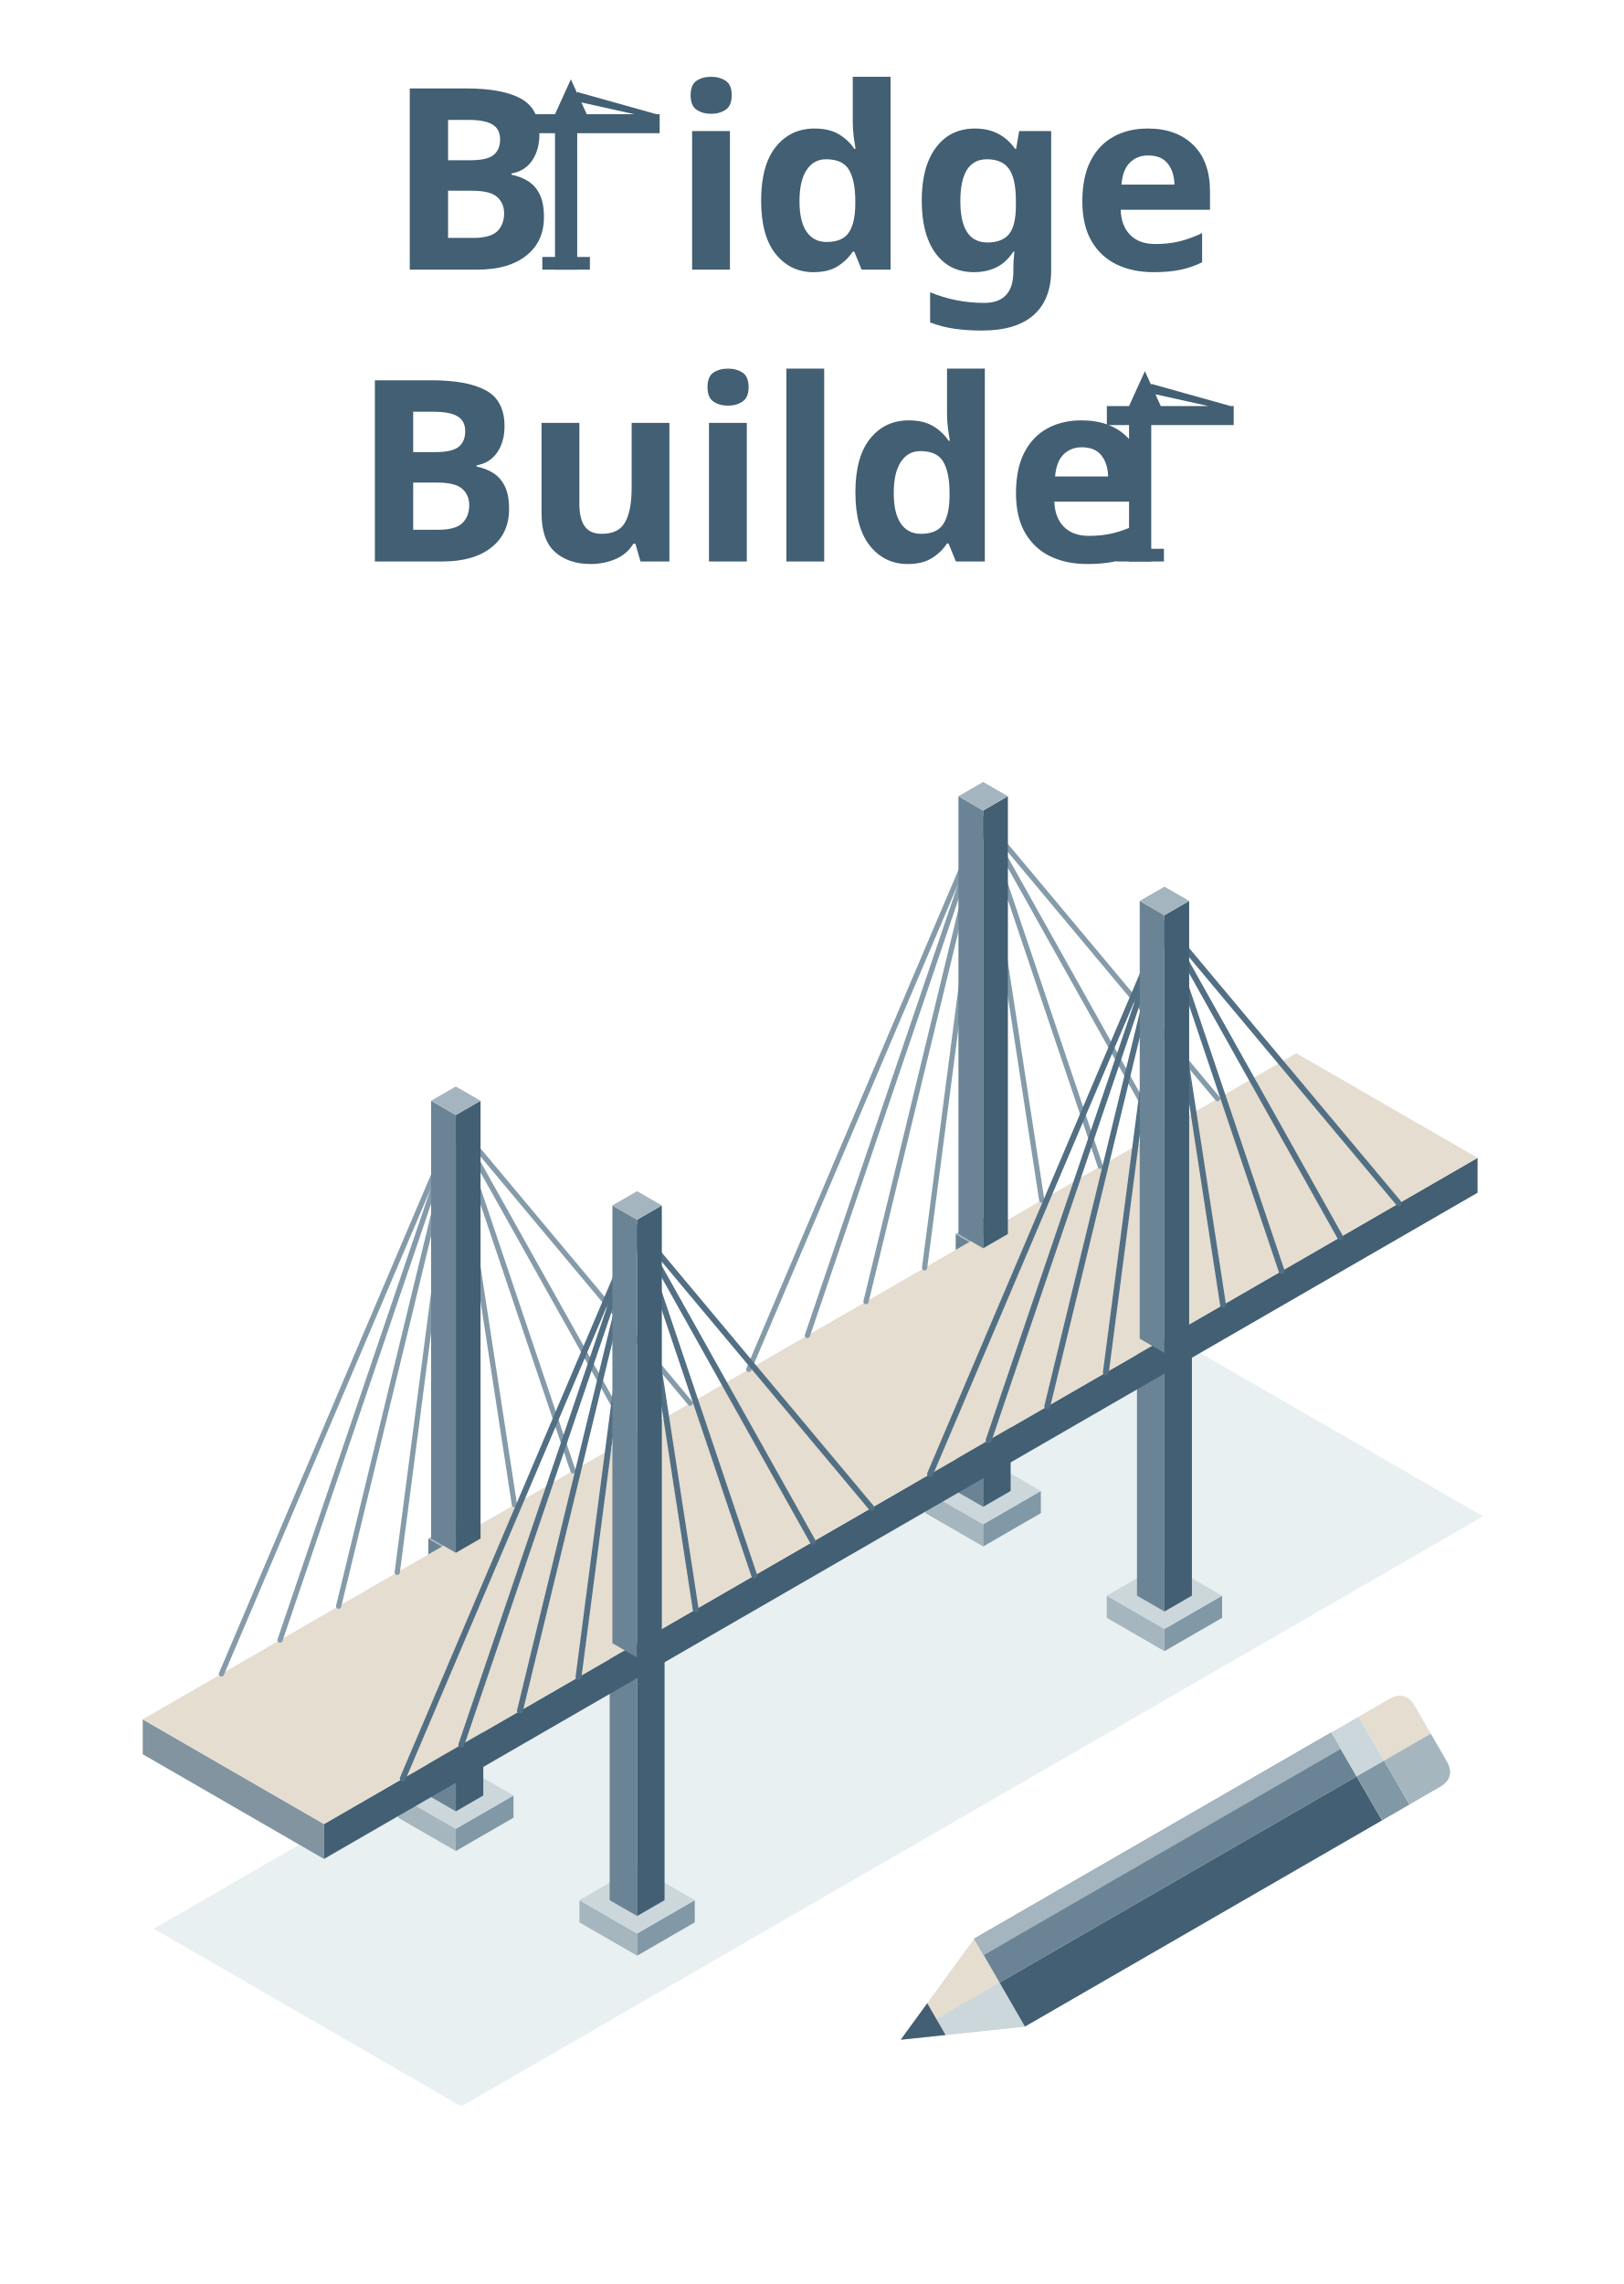
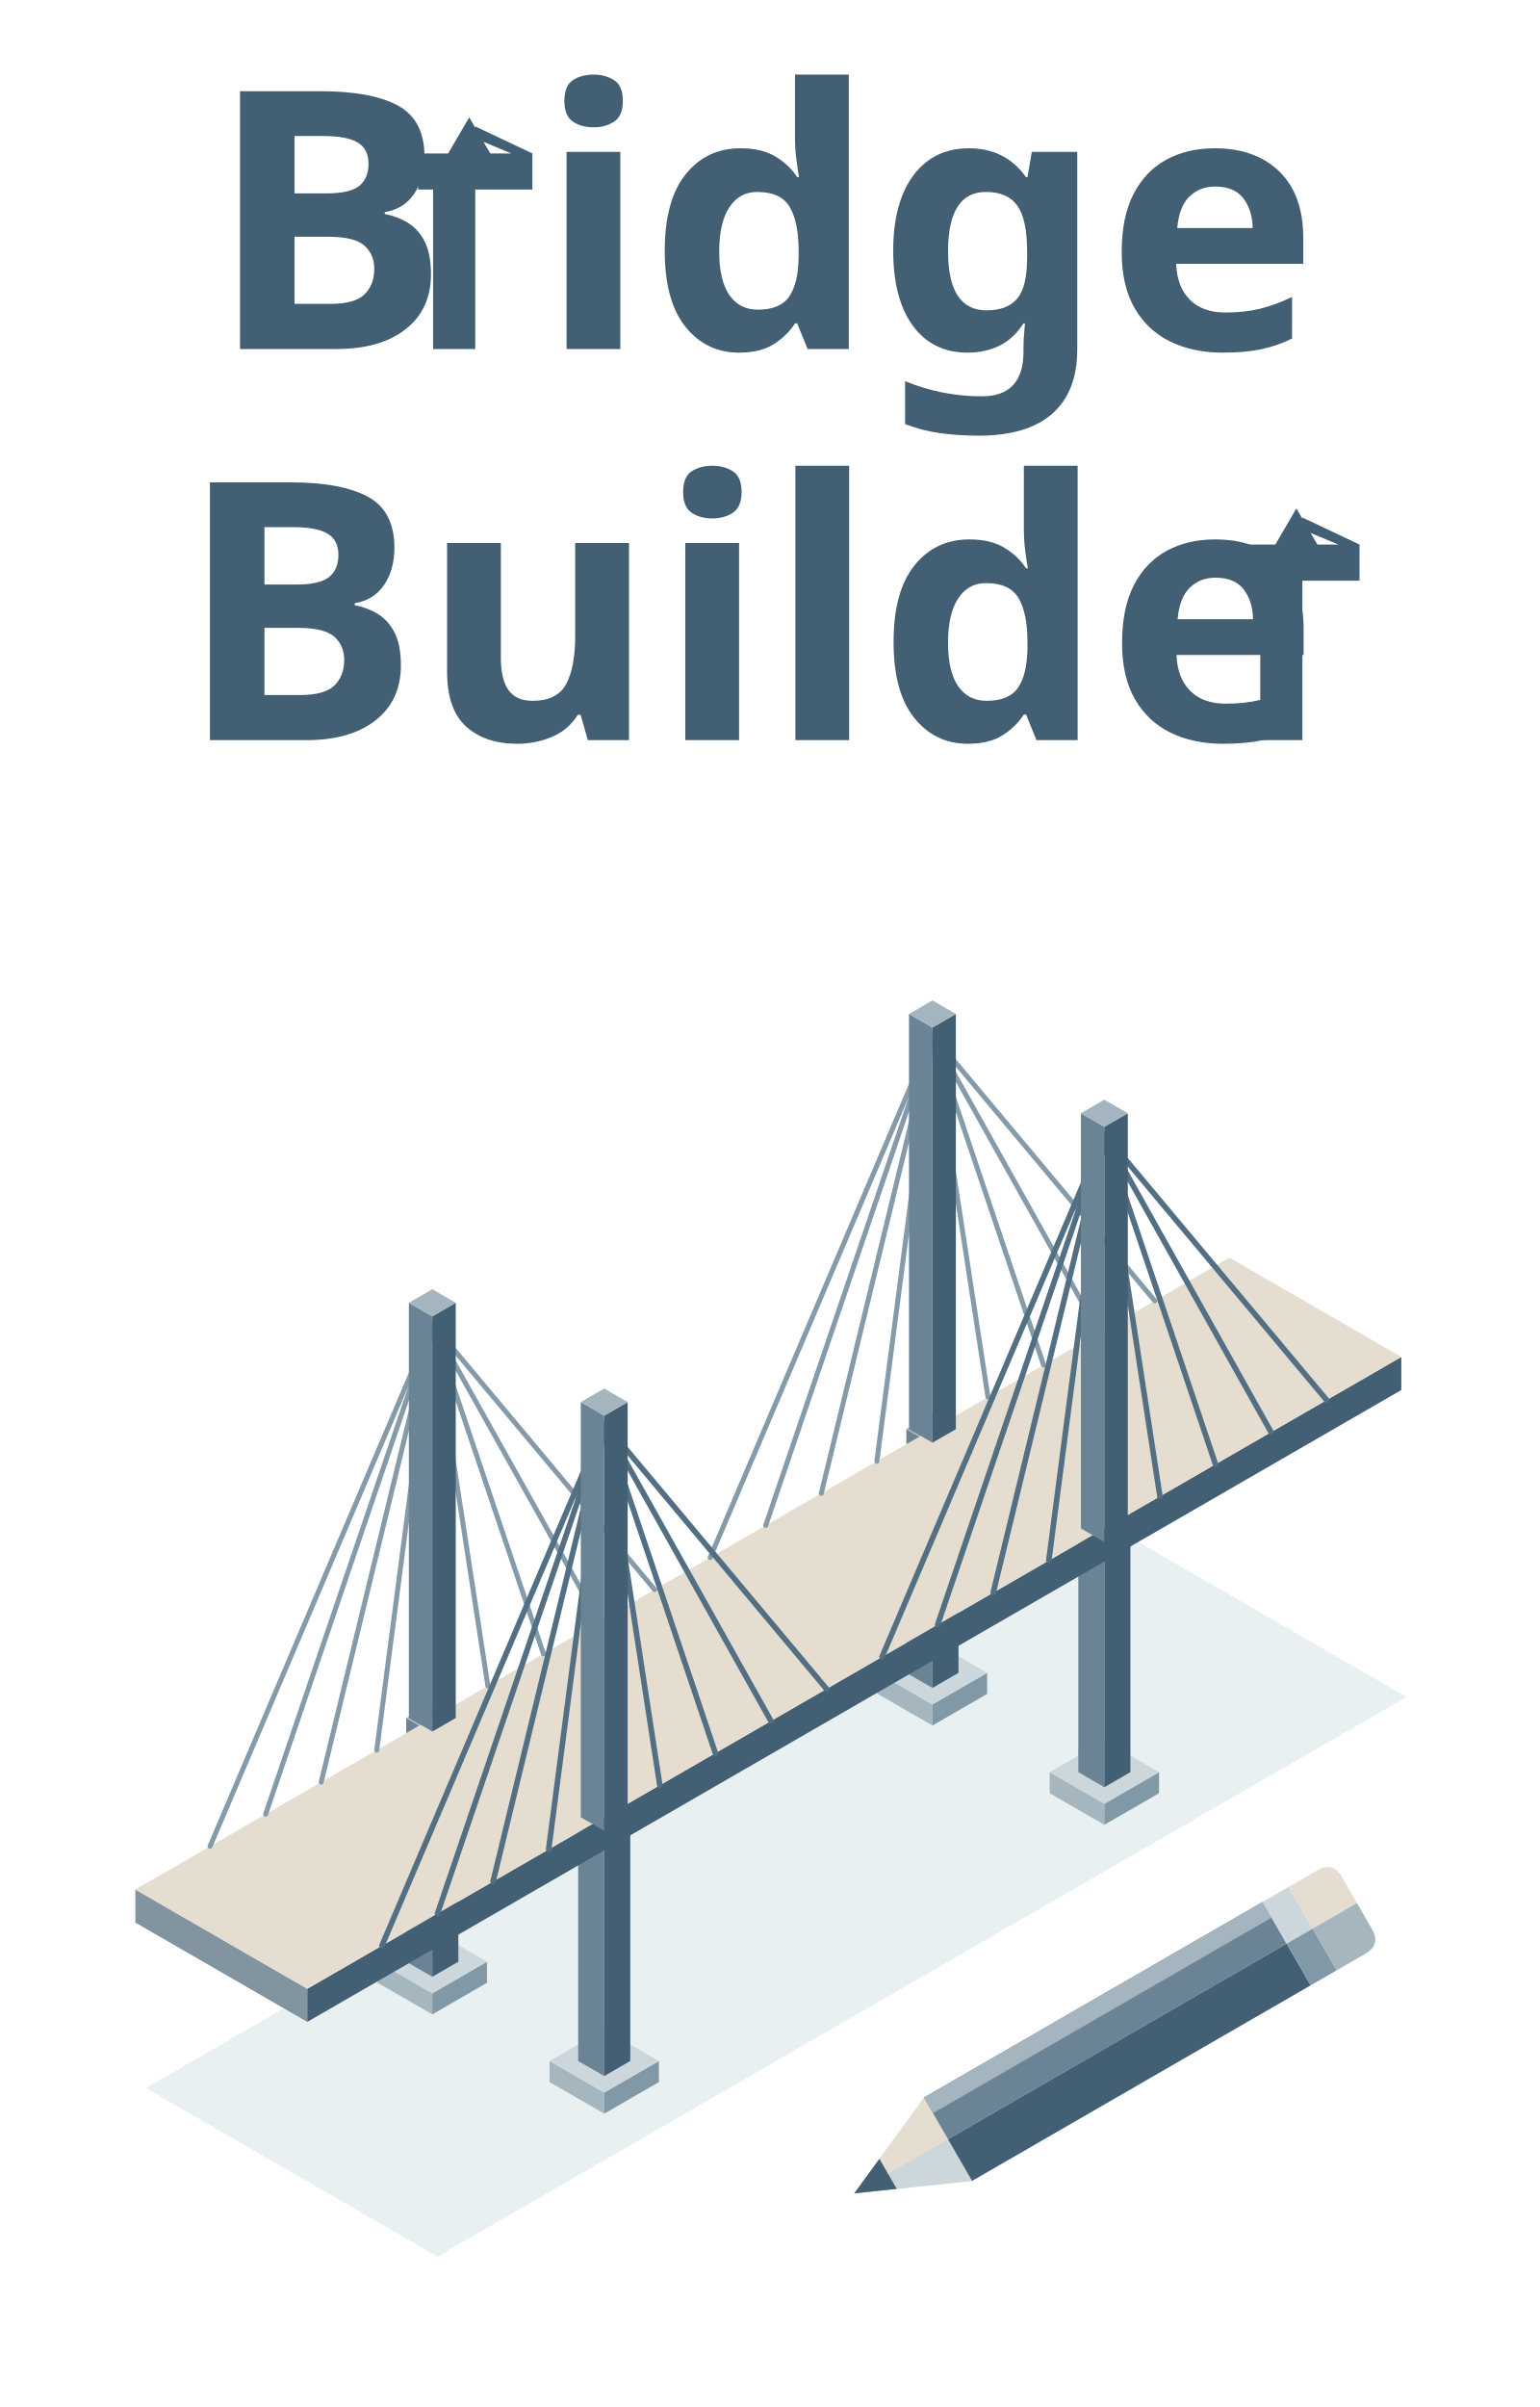
- <svg xmlns="http://www.w3.org/2000/svg" width="512" height="720" viewBox="0 0 512 720" role="img" aria-labelledby="brand-title brand-desc">
+ <svg xmlns="http://www.w3.org/2000/svg" width="512" height="800" viewBox="0 0 512 800" role="img" aria-labelledby="brand-title brand-desc">
  <defs>
    <g id="crane-r" fill="#425F73">
-       <path d="M7 0V-45H14V0ZM0-49H40V-43H0ZM7-49 12-60 17-49ZM14-56 39-49H32L14-53Z" />
-       <path d="M3 0H18V-4H3Z" />
+       <path d="M5 0V-65H19V0ZM0-65H38V-53H0ZM10-65 17-77 24-65ZM19-74 38-65H31L19-70Z" />
    </g>
  </defs>
-   <g id="wordmark" fill="#425F73" font-family="Century Gothic, sans-serif" font-size="80" font-weight="700" aria-label="Bridge Builder">
-     <text x="122" y="85">B</text>
-     <use href="#crane-r" x="168" y="85" />
-     <text x="212" y="85">idge</text>
-     <text x="111" y="177">Builde</text>
-     <use href="#crane-r" x="349" y="177" />
+   <g id="wordmark" fill="#425F73" font-family="Century Gothic, sans-serif" font-size="120" font-weight="700" aria-label="Bridge Builder">
+     <text x="69" y="116">B</text>
+     <use href="#crane-r" x="139" y="116" />
+     <text x="179" y="116">idge</text>
+     <text x="59" y="246">Builde</text>
+     <use href="#crane-r" x="414" y="246" />
  </g>
-   <g id="original-icon" transform="translate(0 202)">
+   <g id="original-icon" transform="translate(0 288)">
    <g id="water">
      <polygon points="48.464,406 370.626,220 467.62,276 145.459,462" fill="#E8F0F2" />
    </g>
    <g id="foundations-and-piers">
      <g id="pier-306-0">
        <polygon points="291.817,275 310.004,285.5 310.004,278.5 291.817,268" fill="#A6B6BE" />
        <polygon points="310.004,285.5 328.19,275 328.19,268 310.004,278.5" fill="#8198A6" />
        <polygon points="291.817,268 310.004,257.5 328.19,268 310.004,278.5" fill="#CCD7DC" />
        <polygon points="301.344,268 310.004,273 310.004,192 301.344,187" fill="#6B8495" />
        <polygon points="310.004,273 318.664,268 318.664,187 310.004,192" fill="#425F73" />
        <polygon points="301.344,187 310.004,182 318.664,187 310.004,192" fill="#A4B5C0" />
      </g>
      <g id="pier-306-66">
        <polygon points="348.975,308 367.161,318.5 367.161,311.5 348.975,301" fill="#A6B6BE" />
        <polygon points="367.161,318.5 385.348,308 385.348,301 367.161,311.5" fill="#8198A6" />
        <polygon points="348.975,301 367.161,290.5 385.348,301 367.161,311.5" fill="#CCD7DC" />
        <polygon points="358.501,301 367.161,306 367.161,225 358.501,220" fill="#6B8495" />
        <polygon points="367.161,306 375.822,301 375.822,220 367.161,225" fill="#425F73" />
        <polygon points="358.501,220 367.161,215 375.822,220 367.161,225" fill="#A4B5C0" />
      </g>
      <g id="pier-114-0">
        <polygon points="125.54,371 143.727,381.5 143.727,374.5 125.54,364" fill="#A6B6BE" />
        <polygon points="143.727,381.5 161.913,371 161.913,364 143.727,374.5" fill="#8198A6" />
        <polygon points="125.54,364 143.727,353.5 161.913,364 143.727,374.5" fill="#CCD7DC" />
        <polygon points="135.067,364 143.727,369 143.727,288 135.067,283" fill="#6B8495" />
        <polygon points="143.727,369 152.387,364 152.387,283 143.727,288" fill="#425F73" />
        <polygon points="135.067,283 143.727,278 152.387,283 143.727,288" fill="#A4B5C0" />
      </g>
      <g id="pier-114-66">
        <polygon points="182.698,404 200.885,414.5 200.885,407.5 182.698,397" fill="#A6B6BE" />
        <polygon points="200.885,414.5 219.071,404 219.071,397 200.885,407.5" fill="#8198A6" />
        <polygon points="182.698,397 200.885,386.5 219.071,397 200.885,407.5" fill="#CCD7DC" />
        <polygon points="192.224,397 200.885,402 200.885,321 192.224,316" fill="#6B8495" />
        <polygon points="200.885,402 209.545,397 209.545,316 200.885,321" fill="#425F73" />
        <polygon points="192.224,316 200.885,311 209.545,316 200.885,321" fill="#A4B5C0" />
      </g>
    </g>
    <g id="bridge-deck">
      <polygon points="45,351 102.158,384 102.158,373 45,340" fill="#8194A0" />
      <polygon points="102.158,384 465.888,174 465.888,163 102.158,373" fill="#425F73" />
      <polygon points="45,340 408.731,130 465.888,163 102.158,373" fill="#E5DDD0" />
    </g>
    <g id="far-stay-cables">
      <path d="M143.727,152 L69.826,325.667 M143.727,152 L88.301,315 M143.727,152 L106.776,304.333 M143.727,152 L125.252,293.667 M143.727,152 L162.202,272.333 M143.727,152 L180.677,261.667 M143.727,152 L199.153,251 M143.727,152 L217.628,240.333" fill="none" stroke="#859BAA" stroke-width="1.65" stroke-linecap="round" stroke-linejoin="round" />
      <path d="M310.004,56 L236.103,229.667 M310.004,56 L254.578,219 M310.004,56 L273.053,208.333 M310.004,56 L291.529,197.667 M310.004,56 L328.479,176.333 M310.004,56 L346.954,165.667 M310.004,56 L365.429,155 M310.004,56 L383.905,144.333" fill="none" stroke="#859BAA" stroke-width="1.65" stroke-linecap="round" stroke-linejoin="round" />
    </g>
    <g id="far-pylons">
      <polygon points="302.21,187 310.004,191.5 310.004,53.5 302.21,49" fill="#6B8495" />
      <polygon points="310.004,191.5 317.798,187 317.798,49 310.004,53.5" fill="#425F73" />
      <polygon points="302.21,49 310.004,44.5 317.798,49 310.004,53.5" fill="#A4B5C0" />
      <polygon points="135.933,283 143.727,287.5 143.727,149.5 135.933,145" fill="#6B8495" />
      <polygon points="143.727,287.5 151.521,283 151.521,145 143.727,149.5" fill="#425F73" />
      <polygon points="135.933,145 143.727,140.5 151.521,145 143.727,149.5" fill="#A4B5C0" />
    </g>
    <g id="near-stay-cables">
      <path d="M200.885,185 L126.984,358.667 M200.885,185 L145.459,348 M200.885,185 L163.934,337.333 M200.885,185 L182.409,326.667 M200.885,185 L219.36,305.333 M200.885,185 L237.835,294.667 M200.885,185 L256.31,284 M200.885,185 L274.785,273.333" fill="none" stroke="#526F84" stroke-width="1.85" stroke-linecap="round" stroke-linejoin="round" />
      <path d="M367.161,89 L293.261,262.667 M367.161,89 L311.736,252 M367.161,89 L330.211,241.333 M367.161,89 L348.686,230.667 M367.161,89 L385.637,209.333 M367.161,89 L404.112,198.667 M367.161,89 L422.587,188 M367.161,89 L441.062,177.333" fill="none" stroke="#526F84" stroke-width="1.85" stroke-linecap="round" stroke-linejoin="round" />
    </g>
    <g id="near-pylons">
      <polygon points="359.367,220 367.161,224.5 367.161,86.5 359.367,82" fill="#6B8495" />
      <polygon points="367.161,224.5 374.956,220 374.956,82 367.161,86.5" fill="#425F73" />
      <polygon points="359.367,82 367.161,77.5 374.956,82 367.161,86.5" fill="#A4B5C0" />
      <polygon points="193.09,316 200.885,320.5 200.885,182.5 193.09,178" fill="#6B8495" />
      <polygon points="200.885,320.5 208.679,316 208.679,178 200.885,182.5" fill="#425F73" />
      <polygon points="193.09,178 200.885,173.5 208.679,178 200.885,182.5" fill="#A4B5C0" />
    </g>
    <g id="edit-pencil" transform="translate(284 441) rotate(-30)">
      <path d="M0 0 36-16 36 16Z" fill="#E5DDD0" />
      <path d="M0 0 36 0 36 16Z" fill="#CCD7DC" />
      <path d="M0 0 13-5.778 13 5.778Z" fill="#425F73" />
      <path d="M36-16H166V0H36Z" fill="#6B8495" />
      <path d="M36 0H166V16H36Z" fill="#425F73" />
      <path d="M36-16H166V-10H36Z" fill="#A4B5C0" />
      <path d="M166-16H176V0H166Z" fill="#CCD7DC" />
      <path d="M166 0H176V16H166Z" fill="#8198A6" />
      <path d="M176-16H187Q193-16 193-10V0H176Z" fill="#E5DDD0" />
      <path d="M176 0H193V10Q193 16 187 16H176Z" fill="#A6B6BE" />
    </g>
  </g>
</svg>
